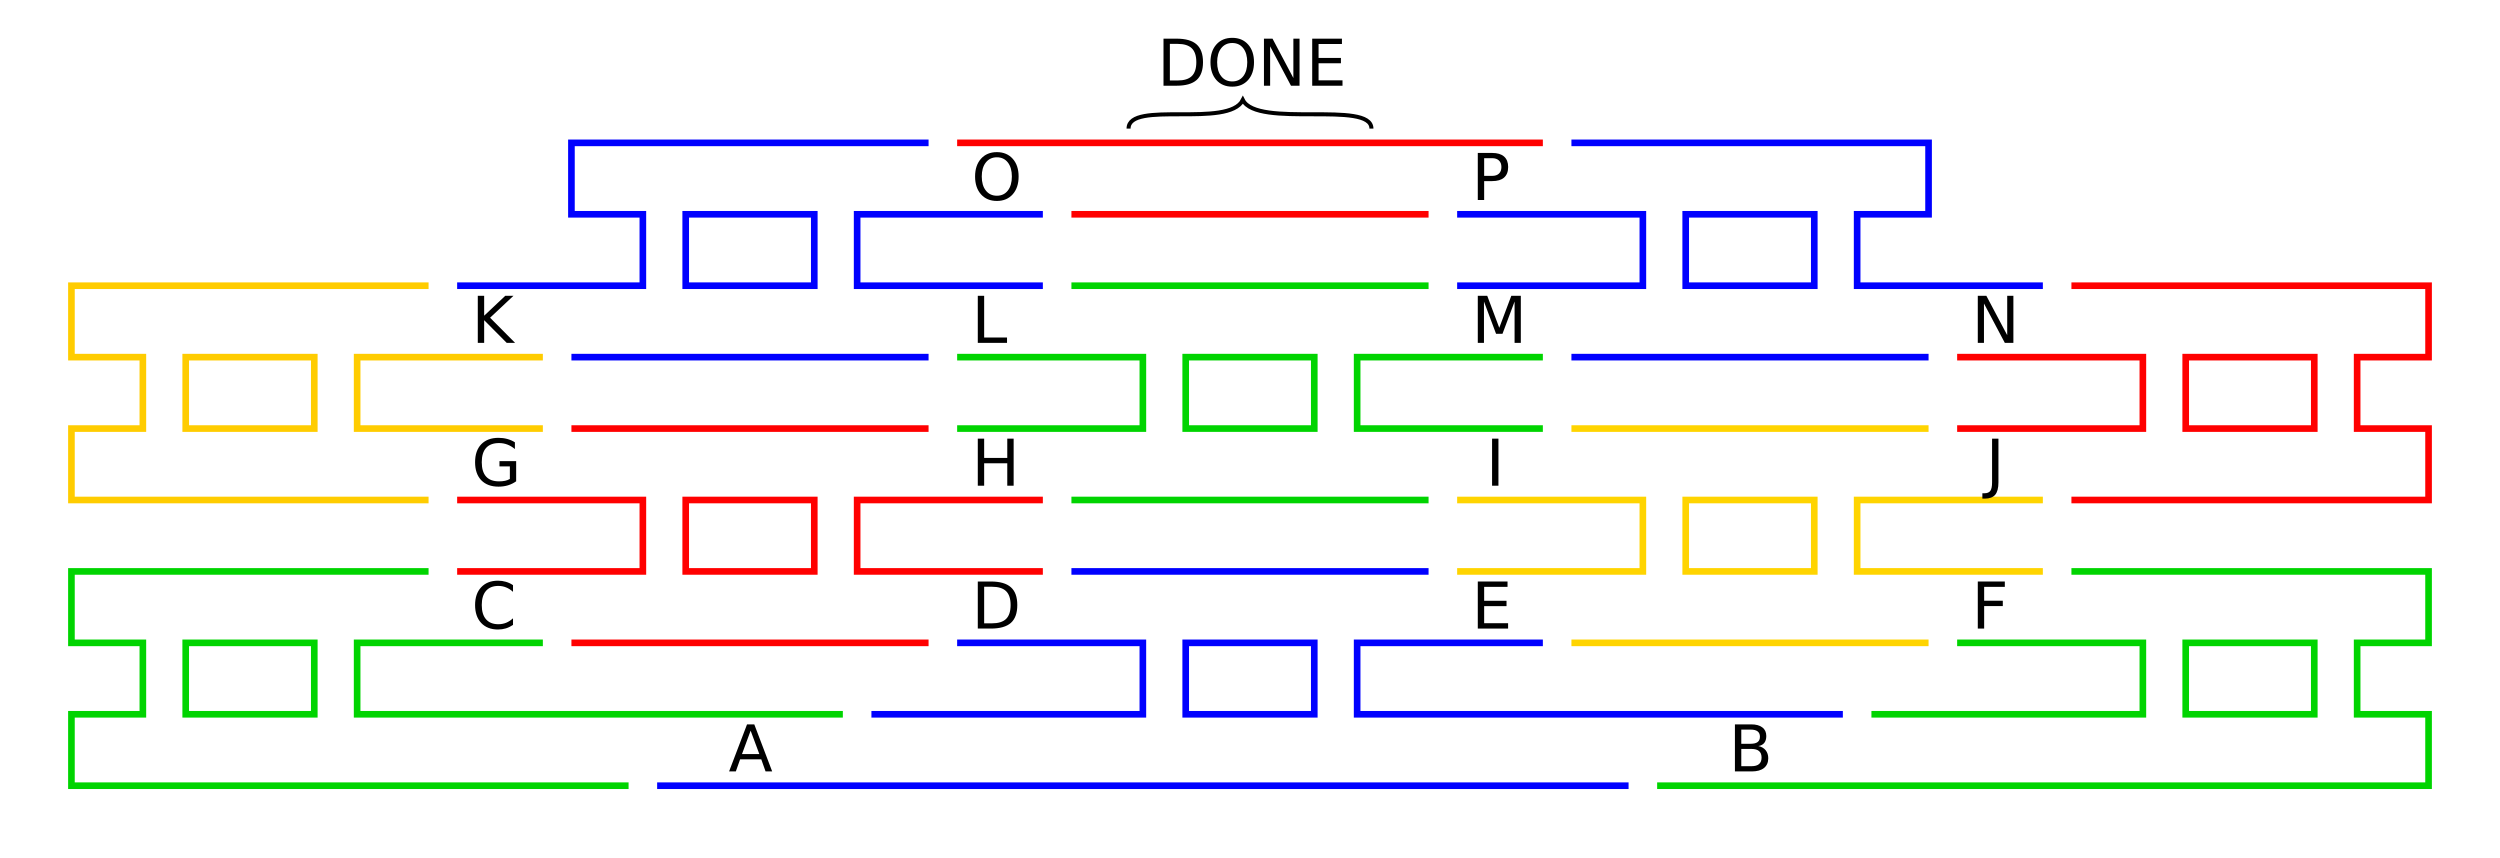
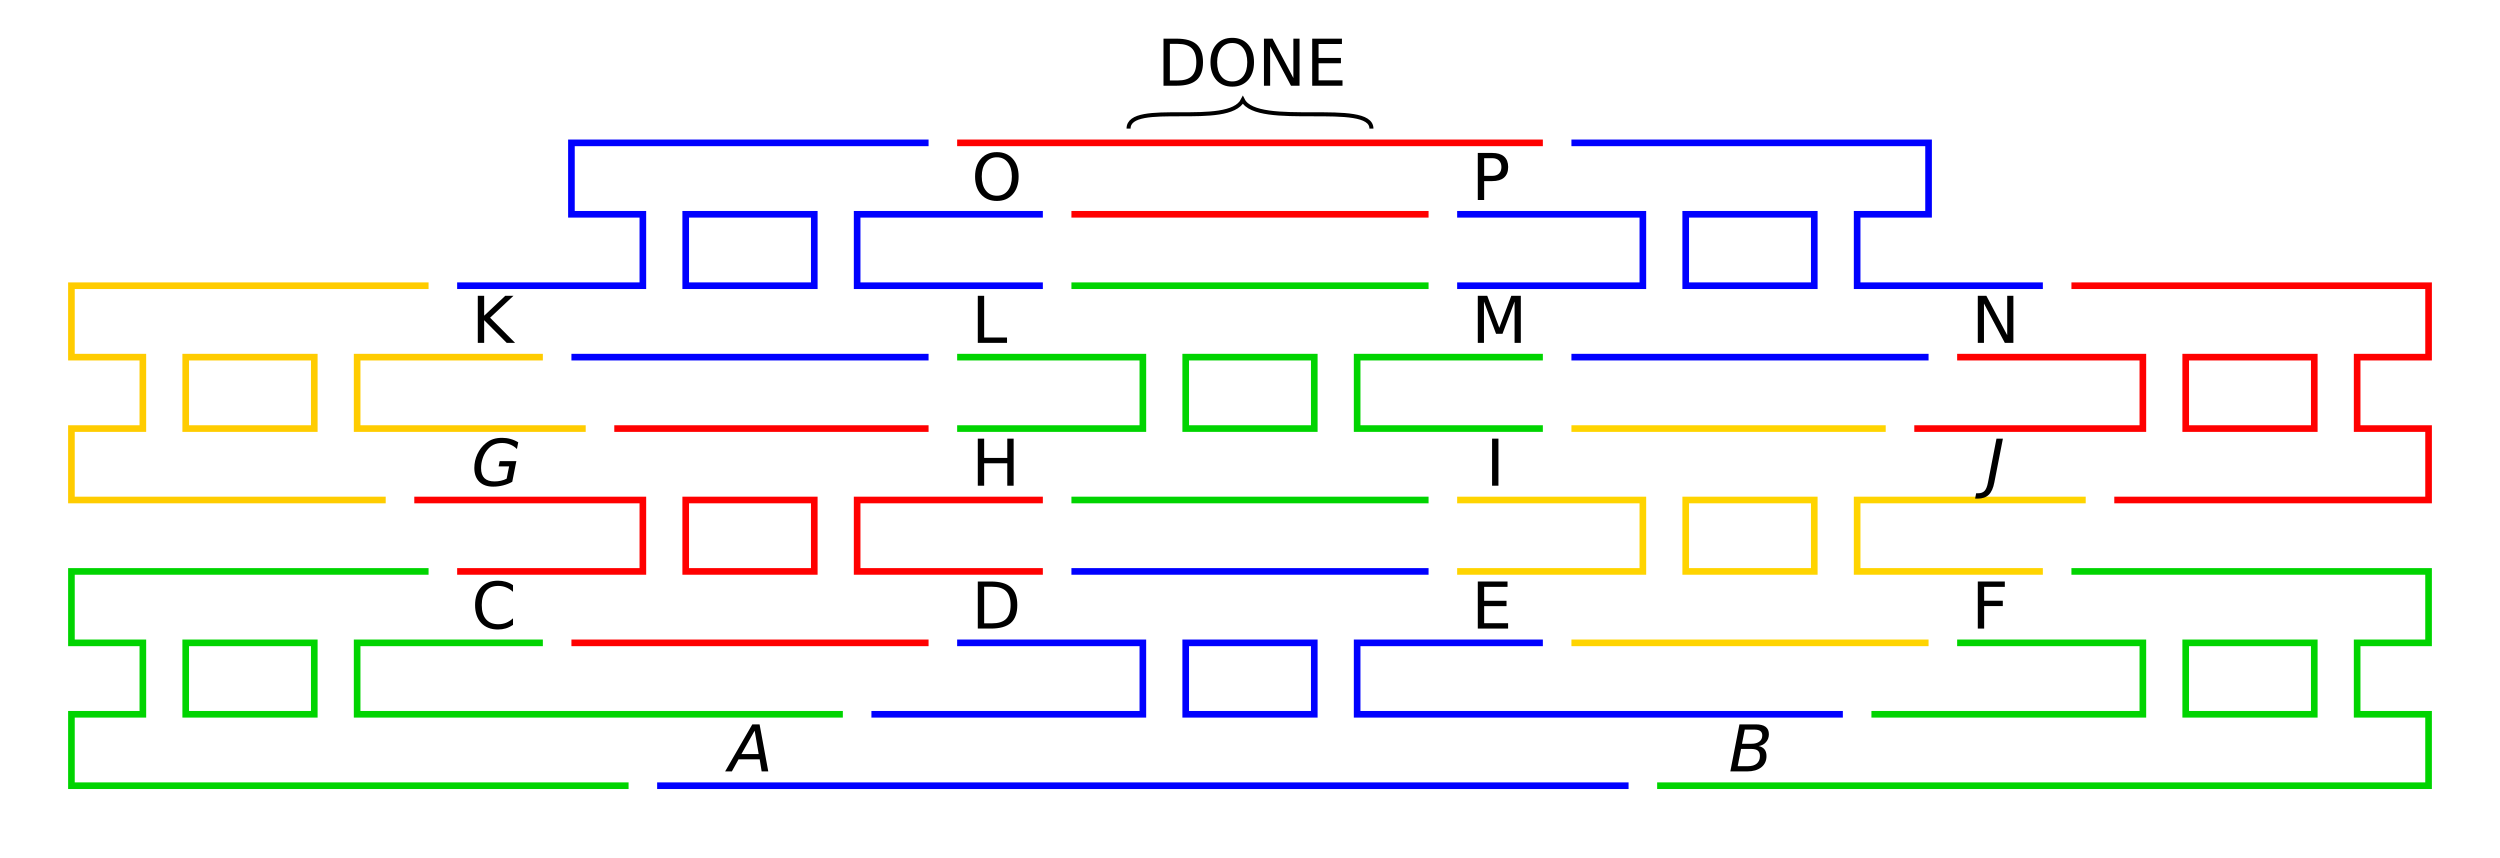
<svg xmlns="http://www.w3.org/2000/svg" width="620.079" height="212.598" id="svg2" version="1.1">
  <defs id="defs3">
    </defs>
  <g id="layer1" transform="translate(0,-839.7637)">
    <flowRoot xml:space="preserve" id="flowRoot3688" style="font-size:19px;font-style:normal;font-weight:normal;fill:#000000;fill-opacity:1;stroke:none;font-family:Bitstream Vera Sans">
      <flowRegion id="flowRegion3690">
        <rect id="rect3692" width="120" height="93.571" x="-140" y="540.804" />
      </flowRegion>
      <flowPara id="flowPara3694" />
    </flowRoot>
    <flowRoot xml:space="preserve" id="flowRoot3696" style="font-size:19px;font-style:normal;font-weight:normal;fill:#000000;fill-opacity:1;stroke:none;font-family:Bitstream Vera Sans">
      <flowRegion id="flowRegion3698">
        <rect id="rect3700" width="65" height="56.429" x="-84.286" y="540.804" />
      </flowRegion>
      <flowPara id="flowPara3702" />
    </flowRoot>
    <g id="g3735" transform="translate(-248.0315,9.1635366e-7)" />
    <text xml:space="preserve" style="font-size:19px;font-style:normal;font-weight:normal;fill:#000000;fill-opacity:1;stroke:none;font-family:Bitstream Vera Sans" x="169.706" y="1033.698" id="text3779" transform="translate(0,-10.62995)">
      <tspan id="tspan3781" x="169.706" y="1033.698" />
    </text>
    <g id="g3824" transform="matrix(1.645833,0,0,1.645833,-487.6476,-627.3867)" style="stroke:#00d400;stroke-opacity:1">
      <path transform="translate(0,-10.62995)" id="path3801" d="m 360.879,988.179 -53.822,0 0,10.764 10.764,0 0,10.764 -10.764,0 0,10.764 83.963,0" style="fill:none;stroke:#00d400;stroke-width:1px;stroke-linecap:butt;stroke-linejoin:miter;stroke-opacity:1" />
      <path transform="translate(0,-10.62995)" id="path3803" d="m 324.28,998.943 0,10.764 19.376,0 0,-10.764 -19.376,0 z" style="fill:none;stroke:#00d400;stroke-width:1px;stroke-linecap:butt;stroke-linejoin:miter;stroke-opacity:1" />
      <path transform="translate(0,-10.62995)" id="path3805" d="m 378.102,998.943 -27.988,0 0,10.764 73.198,0" style="fill:none;stroke:#00d400;stroke-width:1px;stroke-linecap:butt;stroke-linejoin:miter;stroke-opacity:1" />
    </g>
    <g id="g3839" transform="matrix(1.645833,0,0,1.645833,-487.6476,-627.3867)" style="stroke:#ff0000;stroke-opacity:1">
      <path transform="translate(0,-10.62995)" id="path3829" d="m 382.408,998.943 53.822,0" style="fill:none;stroke:#ff0000;stroke-width:1px;stroke-linecap:butt;stroke-linejoin:miter;stroke-opacity:1" />
-       <path transform="translate(0,-10.62995)" id="path3831" d="m 365.185,988.179 27.988,0 0,-10.764 -27.988,0" style="fill:none;stroke:#ff0000;stroke-width:1px;stroke-linecap:butt;stroke-linejoin:miter;stroke-opacity:1" />
+       <path transform="translate(0,-10.62995)" id="path3831" d="m 365.185,988.179 27.988,0 0,-10.764 -34.446,-3e-5" style="fill:none;stroke:#ff0000;stroke-width:1px;stroke-linecap:butt;stroke-linejoin:miter;stroke-opacity:1" />
      <path transform="translate(0,-10.62995)" id="path3833" d="m 399.631,977.414 0,10.764 19.376,0 0,-10.764 -19.376,0 z" style="fill:none;stroke:#ff0000;stroke-width:1px;stroke-linecap:butt;stroke-linejoin:miter;stroke-opacity:1" />
-       <path transform="translate(0,-10.62995)" id="path3835" d="m 382.408,966.65 53.822,0" style="fill:none;stroke:#ff0000;stroke-width:1px;stroke-linecap:butt;stroke-linejoin:miter;stroke-opacity:1" />
+       <path transform="translate(0,-10.62995)" id="path3835" d="m 388.867,966.65 47.364,3e-5" style="fill:none;stroke:#ff0000;stroke-width:1px;stroke-linecap:butt;stroke-linejoin:miter;stroke-opacity:1" />
      <path transform="translate(0,-10.62995)" id="path3837" d="m 453.454,977.414 -27.988,0 0,10.764 27.988,0" style="fill:none;stroke:#ff0000;stroke-width:1px;stroke-linecap:butt;stroke-linejoin:miter;stroke-opacity:1" />
    </g>
    <g id="g3817-6" transform="matrix(1.645833,0,0,1.645833,-726.747,-627.3868)" style="fill:none;stroke:#0000ff;stroke-opacity:1">
      <g id="g3894" style="fill:none;stroke:#0000ff;stroke-opacity:1">
        <path style="fill:none;stroke:#0000ff;stroke-width:1px;stroke-linecap:butt;stroke-linejoin:miter;stroke-opacity:1" d="m 540.601,1020.472 146.397,0" id="path3807-2" transform="translate(0,-10.62995)" />
        <path style="fill:none;stroke:#0000ff;stroke-width:1px;stroke-linecap:butt;stroke-linejoin:miter;stroke-opacity:1" d="m 572.894,1009.708 40.905,10e-5 0,-10.765 -27.988,0" id="path3809-5" transform="translate(0,-10.62995)" />
        <path style="fill:none;stroke:#0000ff;stroke-width:1px;stroke-linecap:butt;stroke-linejoin:miter;stroke-opacity:1" d="m 603.035,988.179 53.822,0" id="path3811-3" transform="translate(0,-10.62995)" />
        <path style="fill:none;stroke:#0000ff;stroke-width:1px;stroke-linecap:butt;stroke-linejoin:miter;stroke-opacity:1" d="m 674.081,998.943 -27.988,0 0,10.765 73.198,-10e-5" id="path3813-8" transform="translate(0,-10.62995)" />
        <path style="fill:none;stroke:#0000ff;stroke-width:1px;stroke-linecap:butt;stroke-linejoin:miter;stroke-opacity:1" d="m 620.258,998.943 0,10.765 19.376,0 0,-10.765 -19.376,0 z" id="path3815-3" transform="translate(0,-10.62995)" />
      </g>
    </g>
    <g id="g3965" transform="matrix(1.645833,0,0,1.645833,-487.6476,-627.3867)" style="stroke:#ffcc00;stroke-opacity:1">
-       <path transform="translate(0,-10.62995)" id="path3957" d="m 360.879,977.414 -53.822,0 0,-10.764 10.764,0 0,-10.764 -10.764,0 0,-10.764 53.822,0" style="fill:none;stroke:#ffcc00;stroke-width:1px;stroke-linecap:butt;stroke-linejoin:miter;stroke-opacity:1" />
+       <path transform="translate(0,-10.62995)" id="path3957" d="m 354.42,977.414 -47.364,3e-5 0,-10.764 10.764,0 0,-10.764 -10.764,0 0,-10.764 53.822,0" style="fill:none;stroke:#ffcc00;stroke-width:1px;stroke-linecap:butt;stroke-linejoin:miter;stroke-opacity:1" />
      <path transform="translate(0,-10.62995)" id="path3959" d="m 324.28,955.886 0,10.764 19.376,0 0,-10.764 -19.376,0 z" style="fill:none;stroke:#ffcc00;stroke-width:1px;stroke-linecap:butt;stroke-linejoin:miter;stroke-opacity:1" />
-       <path transform="translate(0,-10.62995)" id="path3963" d="m 378.102,955.886 -27.988,0 0,10.764 27.988,0" style="fill:none;stroke:#ffcc00;stroke-width:1px;stroke-linecap:butt;stroke-linejoin:miter;stroke-opacity:1" />
+       <path transform="translate(0,-10.62995)" id="path3963" d="m 378.102,955.886 -27.988,0 0,10.764 34.446,-3e-5" style="fill:none;stroke:#ffcc00;stroke-width:1px;stroke-linecap:butt;stroke-linejoin:miter;stroke-opacity:1" />
    </g>
    <g id="g3989-2" transform="matrix(-1.645833,0,0,1.645833,1588.435,-487.4261)" style="stroke:#0000ff;stroke-opacity:1">
      <path transform="translate(0,-10.62995)" id="path3981-5" d="m 825.187,838.553 53.822,0 0,10.764 -10.764,0 0,10.764 27.988,0" style="fill:none;stroke:#0000ff;stroke-width:1px;stroke-linecap:butt;stroke-linejoin:miter;stroke-opacity:1" />
      <path transform="translate(0,-10.62995)" id="path3983-9" d="m 825.187,870.846 53.822,0" style="fill:none;stroke:#0000ff;stroke-width:1px;stroke-linecap:butt;stroke-linejoin:miter;stroke-opacity:1" />
      <path transform="translate(0,-10.62995)" id="path3985-8" d="m 807.964,860.082 27.988,0 0,-10.764 -27.988,0" style="fill:none;stroke:#0000ff;stroke-width:1px;stroke-linecap:butt;stroke-linejoin:miter;stroke-opacity:1" />
      <path transform="translate(0,-10.62995)" id="path3987-7" d="m 842.41,849.317 0,10.764 19.376,0 0,-10.764 -19.376,0 z" style="fill:none;stroke:#0000ff;stroke-width:1px;stroke-linecap:butt;stroke-linejoin:miter;stroke-opacity:1" />
    </g>
    <g id="g4033" transform="matrix(1.645833,0,0,1.645833,-487.6476,-627.3867)" style="stroke:#ff0000;stroke-opacity:1">
      <path transform="translate(0,-10.62995)" id="path4029" d="m 457.759,934.357 53.822,0" style="fill:none;stroke:#ff0000;stroke-width:1px;stroke-linecap:butt;stroke-linejoin:miter;stroke-opacity:1" />
      <path transform="translate(0,-10.62995)" id="path4031" d="m 440.536,923.592 88.269,0" style="fill:none;stroke:#ff0000;stroke-width:1px;stroke-linecap:butt;stroke-linejoin:miter;stroke-opacity:1" />
    </g>
    <g id="g3824-4" transform="matrix(-1.645833,0,0,1.645833,1107.726,-627.3867)" style="stroke:#00d400;stroke-opacity:1">
      <path transform="translate(0,-10.62995)" id="path3801-5" d="m 360.879,988.179 -53.822,0 0,10.764 10.764,0 0,10.764 -10.764,0 0,10.764 116.256,0" style="fill:none;stroke:#00d400;stroke-width:1px;stroke-linecap:butt;stroke-linejoin:miter;stroke-opacity:1" />
      <path transform="translate(0,-10.62995)" id="path3803-2" d="m 324.28,998.943 0,10.764 19.376,0 0,-10.764 -19.376,0 z" style="fill:none;stroke:#00d400;stroke-width:1px;stroke-linecap:butt;stroke-linejoin:miter;stroke-opacity:1" />
      <path transform="translate(0,-10.62995)" id="path3805-7" d="m 378.102,998.943 -27.988,0 0,10.764 40.905,0" style="fill:none;stroke:#00d400;stroke-width:1px;stroke-linecap:butt;stroke-linejoin:miter;stroke-opacity:1" />
    </g>
    <g id="g3839-5" transform="matrix(1.645833,0,0,1.645833,-239.6161,-627.3868)" style="stroke:#ffd400;stroke-opacity:1">
      <path transform="translate(0,-10.62995)" id="path3829-9" d="m 382.408,998.943 53.822,0" style="fill:none;stroke:#ffd400;stroke-width:1px;stroke-linecap:butt;stroke-linejoin:miter;stroke-opacity:1" />
      <path transform="translate(0,-10.62995)" id="path3831-6" d="m 365.185,988.179 27.988,0 0,-10.764 -27.988,0" style="fill:none;stroke:#ffd400;stroke-width:1px;stroke-linecap:butt;stroke-linejoin:miter;stroke-opacity:1" />
      <path transform="translate(0,-10.62995)" id="path3833-2" d="m 399.631,977.414 0,10.764 19.376,0 0,-10.764 -19.376,0 z" style="fill:none;stroke:#ffd400;stroke-width:1px;stroke-linecap:butt;stroke-linejoin:miter;stroke-opacity:1" />
-       <path transform="translate(0,-10.62995)" id="path3835-0" d="m 382.408,966.65 53.822,0" style="fill:none;stroke:#ffd400;stroke-width:1px;stroke-linecap:butt;stroke-linejoin:miter;stroke-opacity:1" />
-       <path transform="translate(0,-10.62995)" id="path3837-5" d="m 453.454,977.414 -27.988,0 0,10.764 27.988,0" style="fill:none;stroke:#ffd400;stroke-width:1px;stroke-linecap:butt;stroke-linejoin:miter;stroke-opacity:1" />
+       <path transform="translate(0,-10.62995)" id="path3835-0" d="m 382.408,966.65 47.364,-2e-5" style="fill:none;stroke:#ffd400;stroke-width:1px;stroke-linecap:butt;stroke-linejoin:miter;stroke-opacity:1" />
+       <path transform="translate(0,-10.62995)" id="path3837-5" d="m 459.912,977.414 -34.446,2e-5 0,10.764 27.988,0" style="fill:none;stroke:#ffd400;stroke-width:1px;stroke-linecap:butt;stroke-linejoin:miter;stroke-opacity:1" />
    </g>
    <g id="g3965-8" transform="matrix(-1.645833,0,0,1.645833,1107.726,-627.3867)" style="stroke:#ff0000;stroke-opacity:1">
-       <path transform="translate(0,-10.62995)" id="path3957-8" d="m 360.879,977.414 -53.822,0 0,-10.764 10.764,0 0,-10.764 -10.764,0 0,-10.764 53.822,0" style="fill:none;stroke:#ff0000;stroke-width:1px;stroke-linecap:butt;stroke-linejoin:miter;stroke-opacity:1" />
+       <path transform="translate(0,-10.62995)" id="path3957-8" d="m 354.42,977.414 -47.364,3e-5 0,-10.764 10.764,0 0,-10.764 -10.764,0 0,-10.764 53.822,0" style="fill:none;stroke:#ff0000;stroke-width:1px;stroke-linecap:butt;stroke-linejoin:miter;stroke-opacity:1" />
      <path transform="translate(0,-10.62995)" id="path3959-0" d="m 324.28,955.886 0,10.764 19.376,0 0,-10.764 -19.376,0 z" style="fill:none;stroke:#ff0000;stroke-width:1px;stroke-linecap:butt;stroke-linejoin:miter;stroke-opacity:1" />
-       <path transform="translate(0,-10.62995)" id="path3963-6" d="m 378.102,955.886 -27.988,0 0,10.764 27.988,0" style="fill:none;stroke:#ff0000;stroke-width:1px;stroke-linecap:butt;stroke-linejoin:miter;stroke-opacity:1" />
+       <path transform="translate(0,-10.62995)" id="path3963-6" d="m 378.102,955.886 -27.988,0 0,10.764 34.446,-3e-5" style="fill:none;stroke:#ff0000;stroke-width:1px;stroke-linecap:butt;stroke-linejoin:miter;stroke-opacity:1" />
    </g>
    <g id="g3989-2-8" transform="matrix(1.645833,0,0,1.645833,-968.3563,-487.4261)" style="stroke:#0000ff;stroke-opacity:1">
      <path transform="translate(0,-10.62995)" id="path3981-5-0" d="m 825.187,838.553 53.822,0 0,10.764 -10.764,0 0,10.764 27.988,0" style="fill:none;stroke:#0000ff;stroke-width:1px;stroke-linecap:butt;stroke-linejoin:miter;stroke-opacity:1" />
      <path transform="translate(0,-10.62995)" id="path3983-9-4" d="m 825.187,870.846 53.822,0" style="fill:none;stroke:#0000ff;stroke-width:1px;stroke-linecap:butt;stroke-linejoin:miter;stroke-opacity:1" />
      <path transform="translate(0,-10.62995)" id="path3985-8-3" d="m 807.964,860.082 27.988,0 0,-10.764 -27.988,0" style="fill:none;stroke:#0000ff;stroke-width:1px;stroke-linecap:butt;stroke-linejoin:miter;stroke-opacity:1" />
      <path transform="translate(0,-10.62995)" id="path3987-7-2" d="m 842.41,849.317 0,10.764 19.376,0 0,-10.764 -19.376,0 z" style="fill:none;stroke:#0000ff;stroke-width:1px;stroke-linecap:butt;stroke-linejoin:miter;stroke-opacity:1" />
    </g>
    <g id="g3839-9" transform="matrix(1.645833,0,0,1.645833,-363.6319,-662.8198)" style="stroke:#00d400;stroke-opacity:1">
      <path transform="translate(0,-10.62995)" id="path3829-1" d="m 382.408,998.943 53.822,0" style="fill:none;stroke:#00d400;stroke-width:1px;stroke-linecap:butt;stroke-linejoin:miter;stroke-opacity:1" />
      <path transform="translate(0,-10.62995)" id="path3831-9" d="m 365.185,988.179 27.988,0 0,-10.764 -27.988,0" style="fill:none;stroke:#00d400;stroke-width:1px;stroke-linecap:butt;stroke-linejoin:miter;stroke-opacity:1" />
      <path transform="translate(0,-10.62995)" id="path3833-3" d="m 399.631,977.414 0,10.764 19.376,0 0,-10.764 -19.376,0 z" style="fill:none;stroke:#00d400;stroke-width:1px;stroke-linecap:butt;stroke-linejoin:miter;stroke-opacity:1" />
      <path transform="translate(0,-10.62995)" id="path3835-9" d="m 382.408,966.65 53.822,0" style="fill:none;stroke:#00d400;stroke-width:1px;stroke-linecap:butt;stroke-linejoin:miter;stroke-opacity:1" />
      <path transform="translate(0,-10.62995)" id="path3837-6" d="m 453.454,977.414 -27.988,0 0,10.764 27.988,0" style="fill:none;stroke:#00d400;stroke-width:1px;stroke-linecap:butt;stroke-linejoin:miter;stroke-opacity:1" />
    </g>
-     <text xml:space="preserve" style="font-size:16px;font-style:normal;font-weight:normal;fill:#000000;fill-opacity:1;stroke:none;font-family:Bitstream Vera Sans" x="180.709" y="1031.102" id="text7076-42">
+     <text xml:space="preserve" style="font-size:16px;font-style:italic;font-weight:normal;fill:#000000;fill-opacity:1;stroke:none;font-family:Bitstream Vera Sans;-inkscape-font-specification:Bitstream Charter Italic" x="180.709" y="1031.102" id="text7076-42">
      <tspan id="tspan7078-6" x="180.709" y="1031.102">A</tspan>
    </text>
    <text xml:space="preserve" style="font-size:16px;font-style:normal;font-weight:normal;fill:#000000;fill-opacity:1;stroke:none;font-family:Bitstream Vera Sans" x="116.929" y="995.669" id="text7076-42-1">
      <tspan id="tspan7078-6-2" x="116.929" y="995.669">C</tspan>
    </text>
-     <text xml:space="preserve" style="font-size:16px;font-style:normal;font-weight:normal;fill:#000000;fill-opacity:1;stroke:none;font-family:Bitstream Vera Sans" x="116.929" y="960.236" id="text7076-42-7">
+     <text xml:space="preserve" style="font-size:16px;font-style:italic;font-weight:normal;fill:#000000;fill-opacity:1;stroke:none;font-family:Bitstream Vera Sans;-inkscape-font-specification:Bitstream Charter Italic" x="116.929" y="960.236" id="text7076-42-7">
      <tspan id="tspan7078-6-9" x="116.929" y="960.236">G</tspan>
    </text>
    <text xml:space="preserve" style="font-size:16px;font-style:normal;font-weight:normal;fill:#000000;fill-opacity:1;stroke:none;font-family:Bitstream Vera Sans" x="116.929" y="924.803" id="text7076-42-18">
      <tspan id="tspan7078-6-20" x="116.929" y="924.803">K</tspan>
    </text>
-     <text xml:space="preserve" style="font-size:16px;font-style:normal;font-weight:normal;fill:#000000;fill-opacity:1;stroke:none;font-family:Bitstream Vera Sans" x="428.74" y="1031.102" id="text7076-42-11">
+     <text xml:space="preserve" style="font-size:16px;font-style:italic;font-weight:normal;fill:#000000;fill-opacity:1;stroke:none;font-family:Bitstream Vera Sans;-inkscape-font-specification:Bitstream Charter Italic" x="428.74" y="1031.102" id="text7076-42-11">
      <tspan id="tspan7078-6-5" x="428.74" y="1031.102">B</tspan>
    </text>
    <text xml:space="preserve" style="font-size:16px;font-style:normal;font-weight:normal;fill:#000000;fill-opacity:1;stroke:none;font-family:Bitstream Vera Sans" x="488.976" y="995.669" id="text7076-42-9">
      <tspan id="tspan7078-6-4" x="488.976" y="995.669">F</tspan>
    </text>
-     <text xml:space="preserve" style="font-size:16px;font-style:normal;font-weight:normal;fill:#000000;fill-opacity:1;stroke:none;font-family:Bitstream Vera Sans" x="492.52" y="960.236" id="text7076-42-2">
+     <text xml:space="preserve" style="font-size:16px;font-style:italic;font-weight:normal;fill:#000000;fill-opacity:1;stroke:none;font-family:Bitstream Vera Sans;-inkscape-font-specification:Bitstream Charter Italic" x="492.52" y="960.236" id="text7076-42-2">
      <tspan id="tspan7078-6-0" x="492.52" y="960.236">J</tspan>
    </text>
    <text xml:space="preserve" style="font-size:16px;font-style:normal;font-weight:normal;fill:#000000;fill-opacity:1;stroke:none;font-family:Bitstream Vera Sans" x="488.976" y="924.803" id="text7076-42-6">
      <tspan id="tspan7078-6-8" x="488.976" y="924.803">N</tspan>
    </text>
    <text xml:space="preserve" style="font-size:16px;font-style:normal;font-weight:normal;fill:#000000;fill-opacity:1;stroke:none;font-family:Bitstream Vera Sans" x="364.961" y="889.37" id="text7076-42-27">
      <tspan id="tspan7078-6-1" x="364.961" y="889.37">P</tspan>
    </text>
    <text xml:space="preserve" style="font-size:16px;font-style:normal;font-weight:normal;fill:#000000;fill-opacity:1;stroke:none;font-family:Bitstream Vera Sans" x="364.961" y="924.803" id="text7076-42-96">
      <tspan id="tspan7078-6-90" x="364.961" y="924.803">M</tspan>
    </text>
    <text xml:space="preserve" style="font-size:16px;font-style:normal;font-weight:normal;fill:#000000;fill-opacity:1;stroke:none;font-family:Bitstream Vera Sans" x="368.504" y="960.236" id="text7076-42-4">
      <tspan id="tspan7078-6-3" x="368.504" y="960.236">I</tspan>
    </text>
    <text xml:space="preserve" style="font-size:16px;font-style:normal;font-weight:normal;fill:#000000;fill-opacity:1;stroke:none;font-family:Bitstream Vera Sans" x="364.961" y="995.669" id="text7076-42-73">
      <tspan id="tspan7078-6-03" x="364.961" y="995.669">E</tspan>
    </text>
    <text xml:space="preserve" style="font-size:16px;font-style:normal;font-weight:normal;fill:#000000;fill-opacity:1;stroke:none;font-family:Bitstream Vera Sans" x="240.945" y="995.669" id="text7076-42-12">
      <tspan id="tspan7078-6-26" x="240.945" y="995.669">D</tspan>
    </text>
    <text xml:space="preserve" style="font-size:16px;font-style:normal;font-weight:normal;fill:#000000;fill-opacity:1;stroke:none;font-family:Bitstream Vera Sans" x="240.945" y="960.236" id="text7076-42-3">
      <tspan id="tspan7078-6-50" x="240.945" y="960.236">H</tspan>
    </text>
    <text xml:space="preserve" style="font-size:16px;font-style:normal;font-weight:normal;fill:#000000;fill-opacity:1;stroke:none;font-family:Bitstream Vera Sans" x="240.945" y="924.803" id="text7076-42-30">
      <tspan id="tspan7078-6-99" x="240.945" y="924.803">L</tspan>
    </text>
    <text xml:space="preserve" style="font-size:16px;font-style:normal;font-weight:normal;fill:#000000;fill-opacity:1;stroke:none;font-family:Bitstream Vera Sans" x="240.945" y="889.37" id="text7076-42-13">
      <tspan id="tspan7078-6-97" x="240.945" y="889.37">O</tspan>
    </text>
    <text xml:space="preserve" style="font-size:16px;font-style:normal;font-weight:normal;fill:#000000;fill-opacity:1;stroke:none;font-family:Bitstream Vera Sans" x="287.008" y="861.024" id="text7076-42-13-2">
      <tspan id="tspan7078-6-97-3" x="287.008" y="861.024">DONE</tspan>
    </text>
    <path style="fill:none;stroke:#000000;stroke-width:1px;stroke-linecap:butt;stroke-linejoin:miter;stroke-opacity:1" d="m 279.921,871.653 c 0,-7.087 24.803,0 28.346,-7.087 3.543,7.087 31.89,0 31.89,7.087" id="path5492" />
  </g>
</svg>
